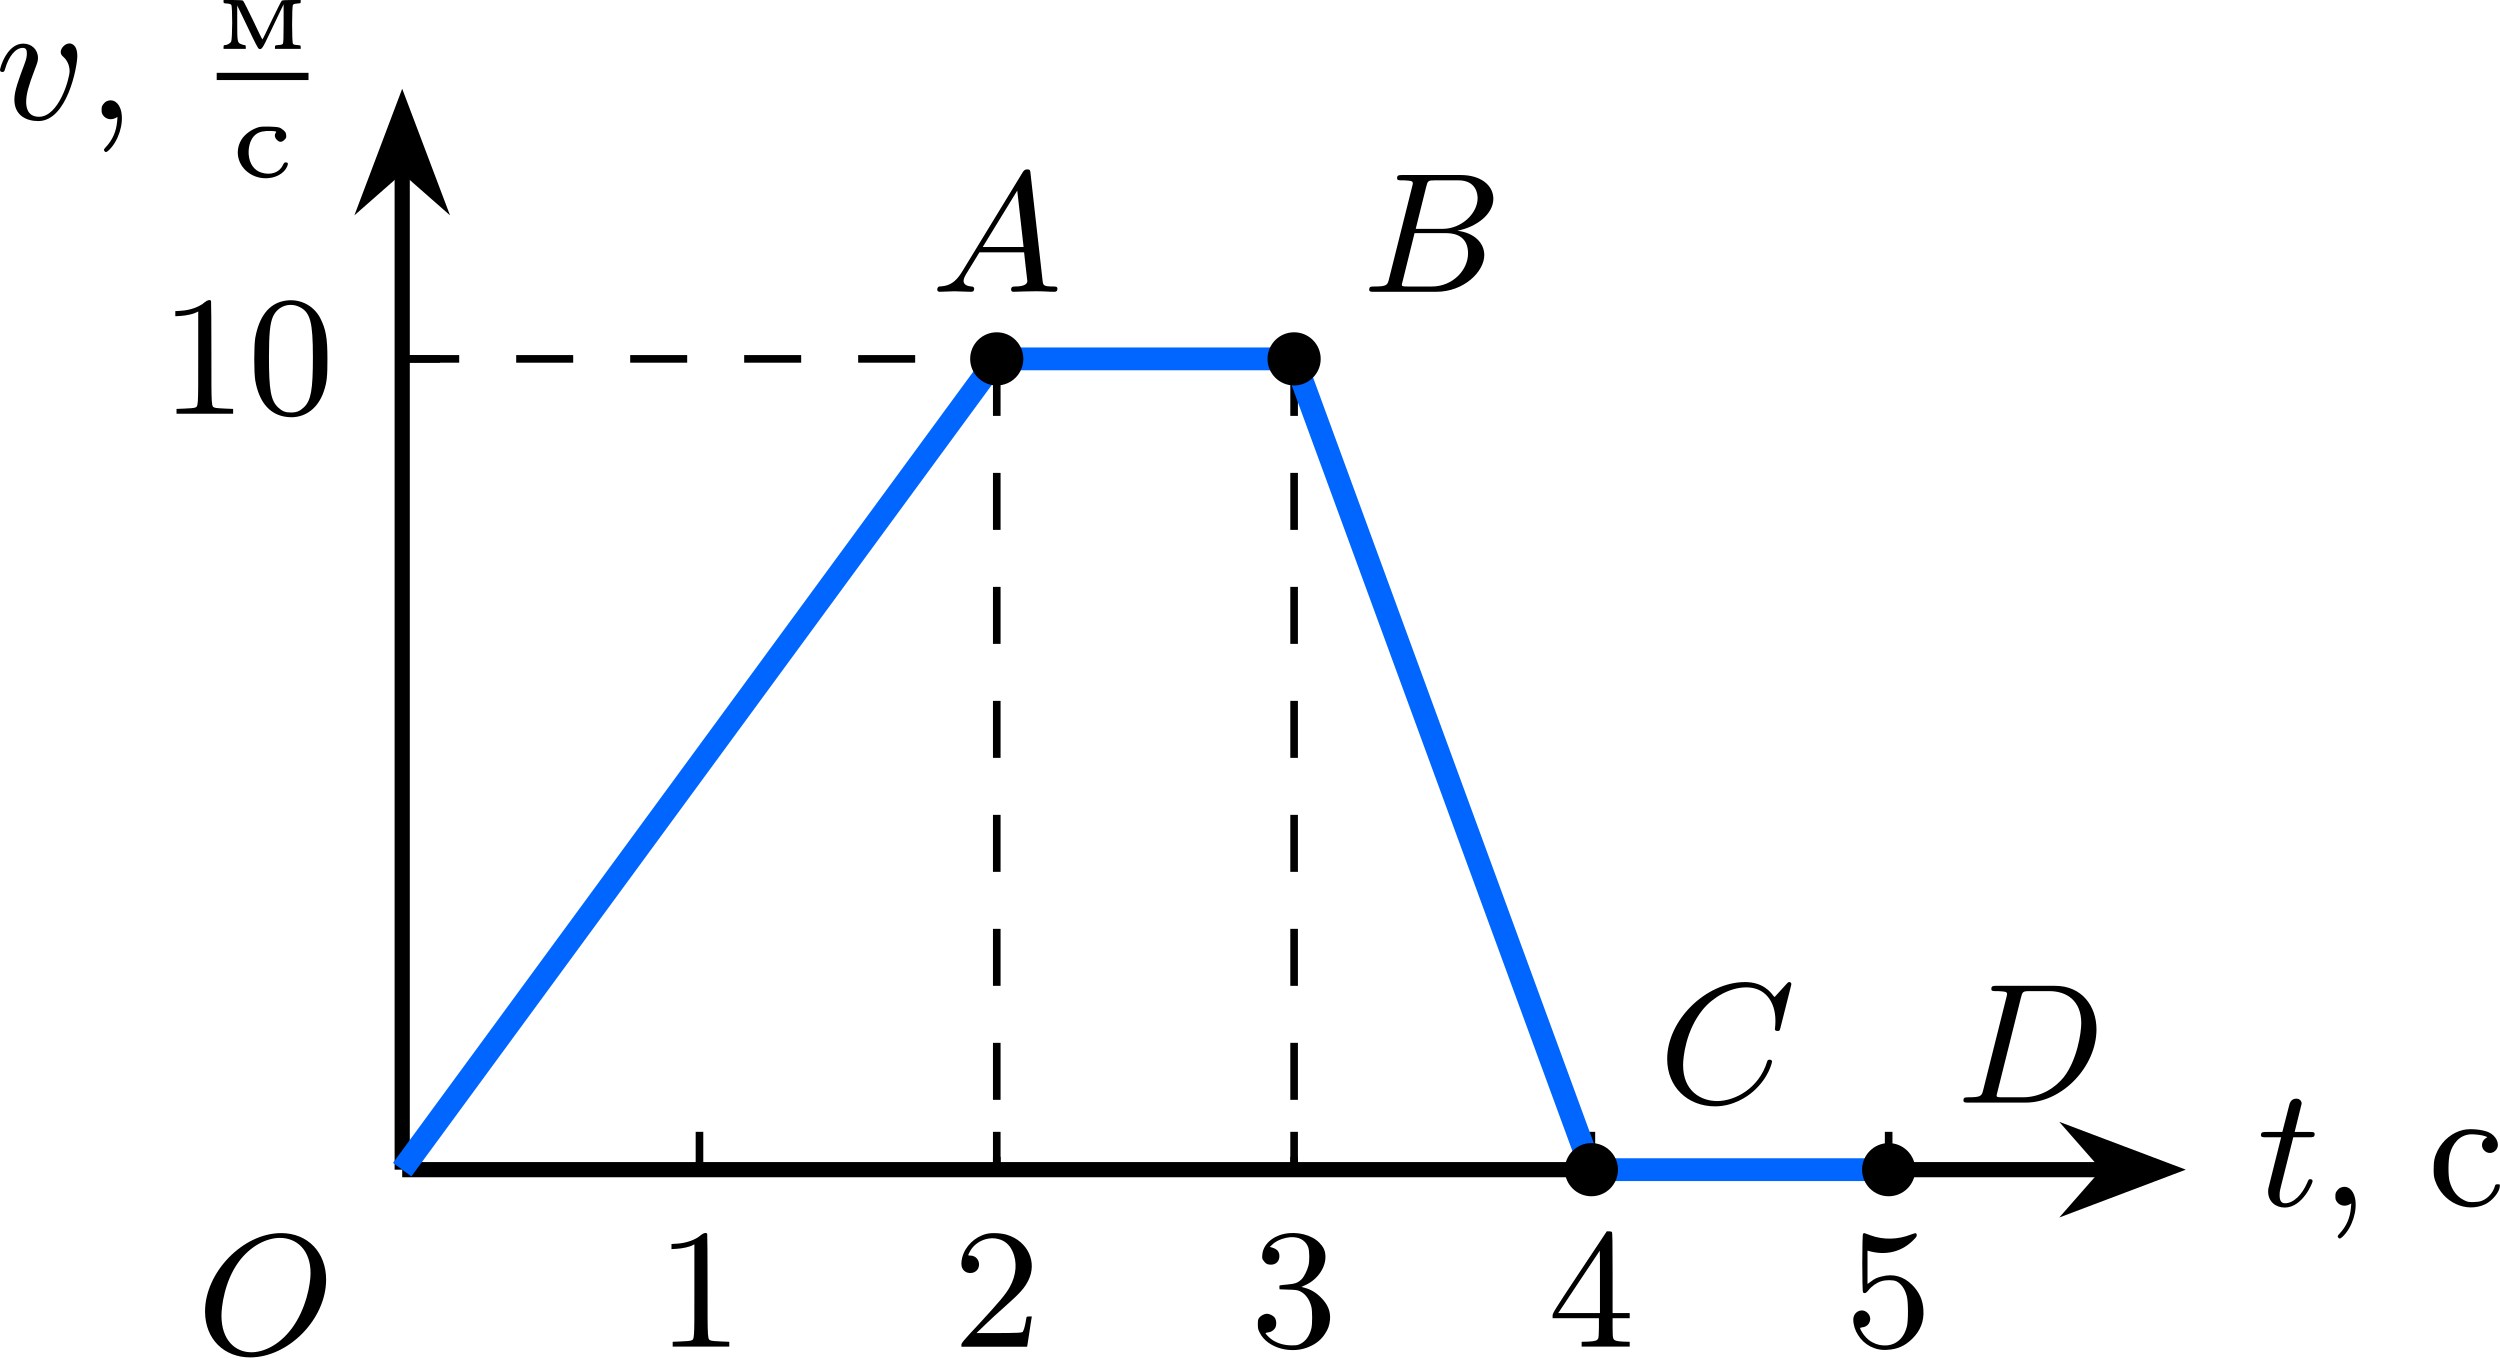
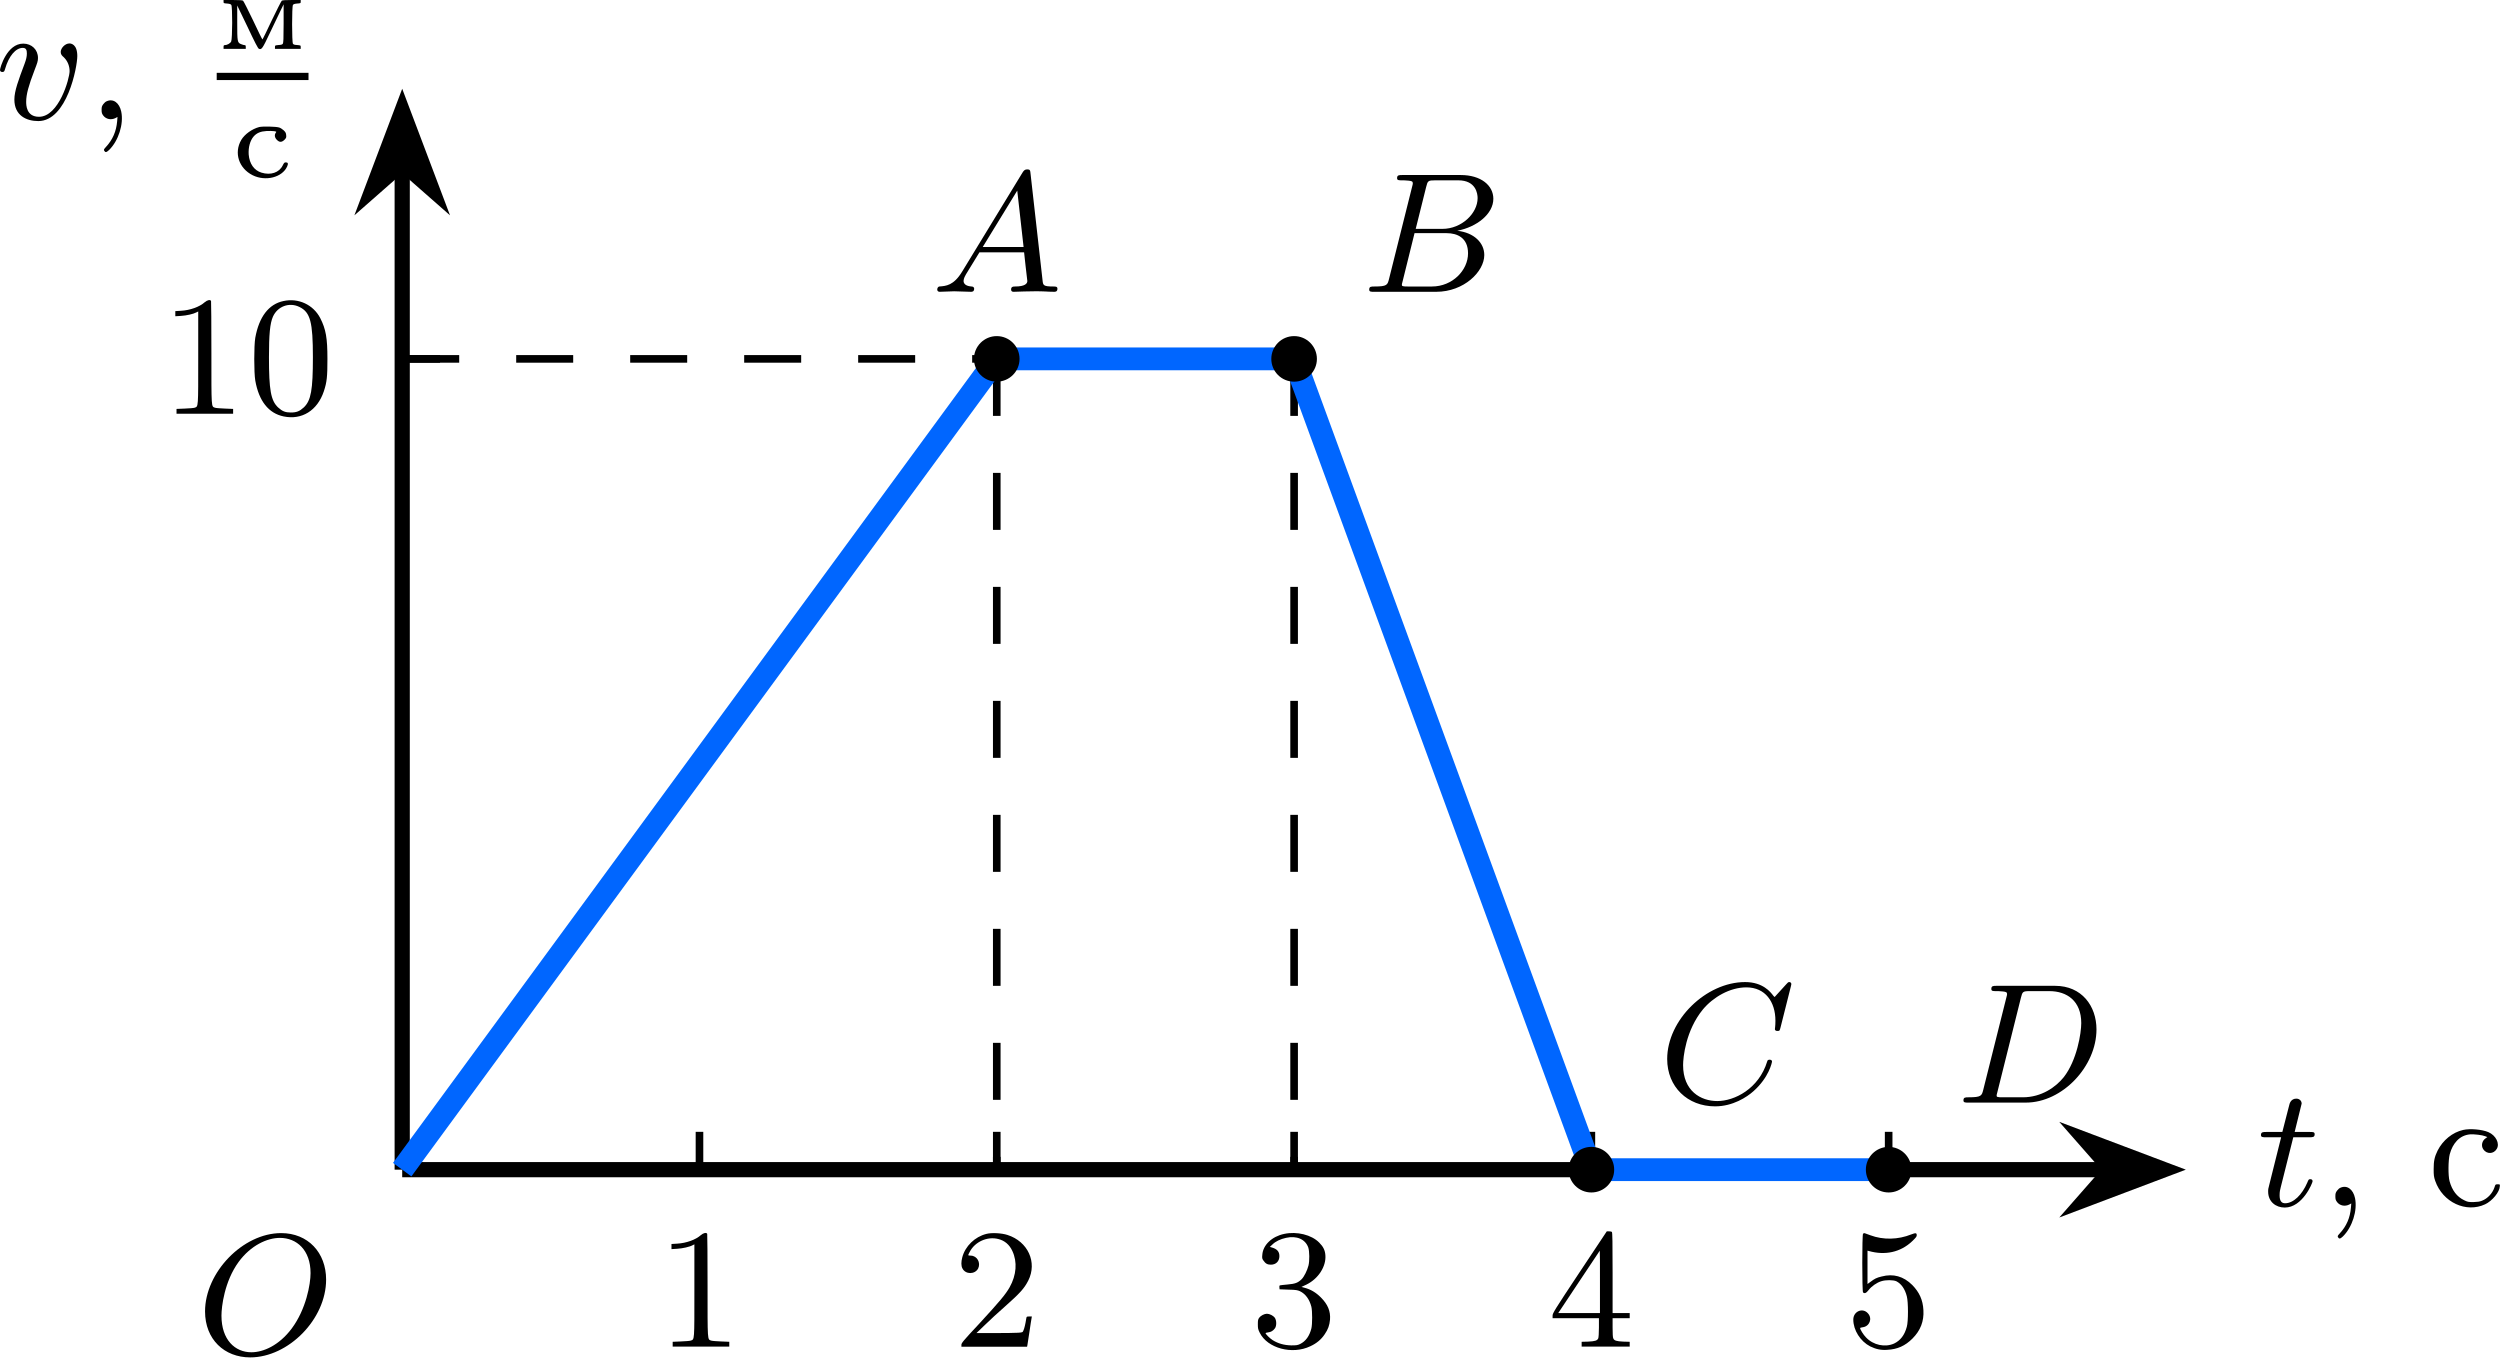
<svg xmlns="http://www.w3.org/2000/svg" xmlns:xlink="http://www.w3.org/1999/xlink" version="1.1" width="170.437pt" height="92.54pt" viewBox="-66.428 -66.692 131.105 71.185">
  <defs>
    <path id="g0-236" d="M.359-2.493C.359-2.409 .359-2.403 .544-2.391C.675-2.379 .735-2.361 .765-2.319C.831-2.236 .825-.538 .759-.4C.711-.299 .544-.209 .418-.209C.371-.209 .359-.185 .359-.108V-.012H.944H1.524V-.108C1.524-.185 1.512-.209 1.47-.209C1.435-.209 1.357-.227 1.291-.257C1.082-.335 1.076-.377 1.076-1.399V-2.289L1.614-1.172C1.997-.359 2.164-.036 2.212-.018C2.355 .042 2.397-.018 2.786-.843C2.989-1.273 3.24-1.793 3.335-1.991L3.509-2.349V-1.345C3.509-.544 3.497-.329 3.467-.281C3.437-.239 3.377-.221 3.24-.215C3.061-.197 3.055-.197 3.055-.108V-.012H3.73H4.405V-.108C4.405-.197 4.405-.197 4.22-.215C4.089-.221 4.029-.239 3.999-.281C3.939-.365 3.939-2.242 3.999-2.319C4.029-2.361 4.089-2.379 4.22-2.391C4.405-2.403 4.405-2.409 4.405-2.493V-2.576H3.933C3.599-2.576 3.443-2.564 3.413-2.54S3.15-2.05 2.887-1.506C2.63-.956 2.409-.508 2.397-.508S2.164-.956 1.907-1.506C1.644-2.05 1.411-2.517 1.381-2.54S1.19-2.576 .849-2.576H.359Z" />
    <path id="g0-241" d="M1.453-2.63C1.076-2.529 .693-2.254 .514-1.955C.12-1.279 .383-.466 1.112-.102C1.787 .233 2.66 .012 2.917-.556C2.989-.711 2.965-.777 2.851-.777C2.774-.777 2.756-.753 2.684-.61C2.499-.239 2.056-.09 1.572-.239C1.184-.359 .944-.705 .903-1.19C.879-1.56 .974-1.919 1.166-2.14C1.327-2.319 1.524-2.403 1.835-2.421C1.979-2.427 2.158-2.427 2.23-2.415C2.361-2.391 2.367-2.391 2.325-2.331C2.242-2.218 2.266-2.074 2.379-1.961C2.517-1.817 2.636-1.823 2.78-1.961C2.875-2.062 2.881-2.08 2.869-2.212C2.857-2.325 2.833-2.367 2.732-2.463C2.666-2.523 2.564-2.588 2.499-2.606C2.325-2.66 1.632-2.672 1.453-2.63Z" />
    <path id="g2-44" d="M1.058-.941C1.004-.924 .924-.852 .879-.789C.807-.69 .789-.646 .789-.493C.789-.332 .807-.287 .879-.188C1.022 0 1.282 .054 1.506-.054L1.623-.117L1.605 .108C1.56 .637 1.372 1.076 1.013 1.462C.915 1.569 .897 1.596 .924 1.65C.986 1.757 1.04 1.748 1.184 1.614C1.677 1.13 1.955 .251 1.82-.395C1.722-.861 1.399-1.094 1.058-.941Z" />
    <path id="g2-48" d="M1.901-5.918C1.121-5.756 .619-5.084 .421-3.99C.35-3.569 .35-2.17 .421-1.748C.61-.672 1.121-.027 1.91 .134C2.86 .332 3.676-.17 4.017-1.184C4.178-1.668 4.205-1.955 4.205-2.878C4.205-3.981 4.125-4.438 3.829-5.021C3.461-5.73 2.681-6.088 1.901-5.918ZM2.744-5.604C3.309-5.326 3.443-4.815 3.443-2.968C3.443-1.255 3.344-.699 2.968-.341C2.744-.134 2.582-.072 2.286-.072C2-.072 1.838-.134 1.614-.341C1.237-.699 1.139-1.255 1.139-2.968C1.139-4.178 1.193-4.743 1.345-5.093C1.587-5.64 2.206-5.873 2.744-5.604Z" />
    <path id="g2-49" d="M2.376-5.855C2.107-5.613 1.614-5.434 1.13-5.407L.834-5.389V-5.254V-5.12L1.13-5.138C1.417-5.156 1.784-5.236 1.946-5.326L2.035-5.371V-2.95C2.035-.287 2.044-.395 1.847-.323C1.793-.305 1.56-.287 1.327-.278L.897-.26V-.134V-.009H2.376H3.865V-.134V-.26L3.434-.278C3.201-.287 2.968-.305 2.914-.323C2.717-.395 2.726-.26 2.726-3.201C2.726-4.671 2.717-5.891 2.708-5.918C2.672-6.007 2.511-5.972 2.376-5.855Z" />
    <path id="g2-50" d="M1.757-5.918C1.148-5.765 .646-5.272 .493-4.689C.43-4.456 .43-4.232 .502-4.107C.664-3.784 1.157-3.784 1.327-4.107C1.47-4.411 1.273-4.77 .941-4.779C.87-4.779 .807-4.788 .807-4.806C.807-4.815 .834-4.896 .879-4.967C1.148-5.505 1.811-5.801 2.385-5.649C2.717-5.568 2.968-5.353 3.12-5.021C3.389-4.447 3.335-3.757 2.977-3.12C2.771-2.753 2.448-2.367 1.399-1.228C.529-.296 .448-.197 .448-.099V0H2.17H3.891L3.909-.09C3.918-.143 3.963-.457 4.017-.789C4.062-1.121 4.116-1.435 4.125-1.488L4.142-1.587H3.999C3.873-1.587 3.865-1.587 3.847-1.47C3.802-1.175 3.748-.959 3.703-.861C3.658-.753 3.658-.753 3.425-.735C3.3-.726 2.753-.717 2.215-.717H1.237L1.695-1.157C1.937-1.39 2.394-1.82 2.708-2.089C3.524-2.815 3.739-3.049 3.954-3.47C4.438-4.429 3.936-5.523 2.86-5.864C2.555-5.963 2.026-5.99 1.757-5.918Z" />
    <path id="g2-51" d="M1.784-5.918C1.139-5.783 .672-5.335 .637-4.824C.619-4.654 .628-4.618 .69-4.528C.807-4.358 .906-4.304 1.085-4.304C1.354-4.304 1.533-4.483 1.533-4.752C1.533-4.985 1.417-5.12 1.157-5.2L1.031-5.236L1.166-5.362C1.327-5.523 1.587-5.649 1.883-5.712C2.439-5.837 2.896-5.64 3.049-5.2C3.111-5.012 3.12-4.501 3.058-4.259C2.995-4.008 2.833-3.676 2.699-3.542C2.502-3.353 2.367-3.3 1.955-3.264C1.757-3.246 1.587-3.228 1.56-3.219S1.524-3.165 1.533-3.111L1.542-3.013L2.008-2.995C2.412-2.986 2.484-2.968 2.609-2.914C2.905-2.771 3.111-2.484 3.21-2.098C3.264-1.874 3.264-1.175 3.21-.959C3.111-.565 2.914-.287 2.618-.143C2.484-.081 2.43-.072 2.152-.072C1.775-.081 1.462-.17 1.175-.35C1.022-.448 .807-.664 .807-.717C.807-.726 .87-.744 .941-.753C1.094-.771 1.201-.834 1.3-.968C1.39-1.094 1.39-1.381 1.291-1.524C1.21-1.632 1.013-1.731 .879-1.731S.556-1.632 .475-1.524C.412-1.435 .403-1.39 .403-1.175C.403-.968 .412-.915 .502-.735C.906 .081 2.206 .43 3.156-.027C3.488-.179 3.73-.386 3.909-.655C4.089-.915 4.16-1.13 4.187-1.417C4.223-1.865 4.071-2.224 3.703-2.591C3.443-2.851 3.165-3.013 2.851-3.093L2.69-3.138L2.959-3.264C3.578-3.569 3.99-4.214 3.945-4.797C3.927-5.057 3.838-5.245 3.622-5.461C3.219-5.873 2.448-6.061 1.784-5.918Z" />
    <path id="g2-52" d="M1.686-3.909C.341-1.883 .269-1.757 .269-1.632V-1.497H1.479H2.699V-1.004C2.699-.708 2.681-.475 2.663-.439C2.609-.323 2.502-.287 2.134-.269L1.793-.26V-.134V-.009H3.058H4.313V-.134V-.26L3.981-.269C3.613-.287 3.497-.323 3.452-.439C3.425-.475 3.416-.708 3.416-1.004V-1.497H3.865H4.313V-1.632V-1.766H3.865H3.416V-3.873C3.416-5.478 3.407-5.99 3.38-6.016C3.362-6.043 3.291-6.052 3.228-6.052H3.111ZM2.753-3.398V-1.766H1.659H.565L1.65-3.398C2.251-4.304 2.744-5.039 2.744-5.039C2.753-5.039 2.753-4.304 2.753-3.398Z" />
    <path id="g2-53" d="M.959-5.927C.906-5.882 .906-2.905 .959-2.851C1.04-2.771 1.13-2.815 1.255-2.977C1.408-3.174 1.677-3.362 1.91-3.434C2.152-3.515 2.555-3.506 2.708-3.434C2.968-3.3 3.156-3.031 3.255-2.645C3.335-2.349 3.335-1.318 3.255-1.049C3.138-.61 2.923-.332 2.591-.17C2.116 .045 1.497-.081 1.112-.493C.977-.628 .807-.906 .807-.977C.807-.995 .861-1.013 .941-1.022C1.3-1.067 1.462-1.479 1.219-1.748C.941-2.071 .448-1.856 .448-1.426C.448-.87 .816-.287 1.336-.018C1.632 .126 1.901 .188 2.233 .161C2.762 .134 3.165-.045 3.551-.43C3.972-.852 4.16-1.336 4.125-1.919C4.098-2.457 3.909-2.86 3.542-3.237C3.084-3.694 2.546-3.847 1.937-3.685C1.668-3.622 1.569-3.569 1.354-3.407L1.193-3.291V-4.169V-5.039L1.264-5.021C2.116-4.779 2.923-4.958 3.524-5.523C3.73-5.721 3.775-5.774 3.775-5.846C3.775-5.972 3.721-5.981 3.488-5.891C2.798-5.613 2.017-5.595 1.345-5.846C1.201-5.9 1.067-5.945 1.049-5.954C1.022-5.963 .986-5.954 .959-5.927Z" />
    <path id="g2-241" d="M1.865-3.972C1.3-3.847 .798-3.434 .52-2.887C.359-2.555 .314-2.349 .314-1.919C.314-1.587 .323-1.515 .395-1.3C.789-.17 2.017 .395 3.013-.072C3.389-.251 3.775-.717 3.784-1.022C3.793-1.121 3.784-1.121 3.676-1.121C3.56-1.121 3.551-1.121 3.506-.968C3.398-.646 3.147-.377 2.851-.26C2.717-.206 2.618-.197 2.394-.188C2.134-.188 2.089-.197 1.91-.287C1.533-.466 1.282-.798 1.148-1.282C1.067-1.578 1.076-2.385 1.157-2.699C1.246-3.013 1.354-3.21 1.533-3.407C1.722-3.604 1.946-3.712 2.215-3.739C2.439-3.757 2.869-3.703 3.022-3.64L3.129-3.596L3.04-3.533C2.851-3.407 2.789-3.147 2.914-2.959C3.093-2.69 3.461-2.699 3.622-2.977C3.793-3.255 3.578-3.685 3.183-3.856C2.851-3.999 2.224-4.053 1.865-3.972Z" />
    <path id="g1-65" d="M1.632-1.049C1.193-.332 .798-.305 .439-.278C.377-.269 .332-.197 .332-.117C.332-.063 .368 0 .457 0C.628 0 1.049-.027 1.219-.027C1.417-.027 1.901 0 2.098 0C2.152 0 2.268 0 2.268-.161C2.268-.269 2.161-.278 2.134-.278C2.053-.287 1.713-.305 1.713-.574C1.713-.699 1.811-.87 1.838-.915L2.546-2.071H4.887C4.914-1.865 4.94-1.56 4.967-1.336C5.003-.986 5.057-.592 5.057-.565C5.057-.43 4.932-.278 4.411-.278C4.322-.278 4.205-.278 4.205-.117C4.205-.018 4.277 0 4.34 0C4.51 0 4.725-.018 4.905-.018S5.299-.027 5.443-.027C5.738-.027 5.756-.027 5.972-.018C6.115-.009 6.321 0 6.465 0C6.519 0 6.635 0 6.635-.161C6.635-.278 6.536-.278 6.429-.278C5.891-.278 5.882-.341 5.855-.601L5.227-6.178C5.209-6.375 5.2-6.42 5.048-6.42C4.923-6.42 4.869-6.357 4.797-6.241L1.632-1.049ZM2.717-2.349L4.528-5.308L4.86-2.349H2.717Z" />
    <path id="g1-66" d="M1.462-.681C1.381-.359 1.363-.278 .69-.278C.52-.278 .421-.278 .421-.117C.421 0 .511 0 .672 0H3.936C5.389 0 6.456-1.058 6.456-1.928C6.456-2.564 5.927-3.102 5.039-3.201C6.061-3.398 6.931-4.08 6.931-4.878C6.931-5.577 6.285-6.124 5.218-6.124H2.152C1.991-6.124 1.883-6.124 1.883-5.963C1.883-5.846 1.964-5.846 2.152-5.846C2.188-5.846 2.349-5.846 2.493-5.828C2.645-5.81 2.708-5.792 2.708-5.694C2.708-5.649 2.699-5.613 2.672-5.514L1.462-.681ZM2.86-3.3L3.407-5.496C3.488-5.819 3.506-5.846 3.882-5.846H5.093C6.025-5.846 6.106-5.138 6.106-4.914C6.106-4.116 5.272-3.3 4.259-3.3H2.86ZM2.43-.278C2.304-.278 2.286-.278 2.251-.287C2.161-.296 2.134-.305 2.134-.368C2.134-.395 2.134-.412 2.179-.574L2.798-3.075H4.483C5.039-3.075 5.604-2.833 5.604-2.017C5.604-1.13 4.788-.278 3.712-.278H2.43Z" />
    <path id="g1-67" d="M6.94-6.079C6.967-6.187 6.967-6.205 6.967-6.223C6.967-6.232 6.958-6.321 6.859-6.321C6.805-6.321 6.779-6.294 6.716-6.223L6.169-5.622C6.133-5.577 6.097-5.541 6.088-5.541S6.07-5.55 6.016-5.613C5.882-5.792 5.478-6.321 4.546-6.321C2.493-6.321 .457-4.331 .457-2.286C.457-.825 1.524 .197 2.968 .197C3.9 .197 4.636-.287 4.985-.601C5.801-1.327 5.954-2.116 5.954-2.152S5.936-2.251 5.828-2.251C5.73-2.251 5.712-2.197 5.703-2.161C5.263-.717 3.981-.081 3.084-.081C2.215-.081 1.291-.61 1.291-1.964C1.291-2.367 1.426-3.784 2.331-4.887C2.869-5.532 3.748-6.043 4.609-6.043C5.604-6.043 6.133-5.281 6.133-4.295C6.133-3.99 6.106-3.927 6.106-3.856C6.106-3.757 6.214-3.757 6.241-3.757C6.357-3.757 6.357-3.775 6.402-3.945L6.94-6.079Z" />
    <path id="g1-68" d="M1.444-.681C1.363-.359 1.345-.278 .672-.278C.502-.278 .403-.278 .403-.117C.403 0 .493 0 .655 0H3.676C5.595 0 7.379-1.901 7.379-3.838C7.379-5.066 6.608-6.124 5.209-6.124H2.134C1.973-6.124 1.865-6.124 1.865-5.963C1.865-5.846 1.946-5.846 2.134-5.846C2.17-5.846 2.331-5.846 2.475-5.828C2.627-5.81 2.69-5.792 2.69-5.694C2.69-5.649 2.681-5.613 2.654-5.514L1.444-.681ZM3.416-5.496C3.497-5.819 3.515-5.846 3.891-5.846H4.905C5.837-5.846 6.581-5.326 6.581-4.169C6.581-3.649 6.357-2.215 5.658-1.327C5.245-.816 4.501-.278 3.515-.278H2.439C2.313-.278 2.295-.278 2.26-.287C2.17-.296 2.143-.305 2.143-.368C2.143-.395 2.143-.412 2.188-.574L3.416-5.496Z" />
    <path id="g1-79" d="M6.797-3.882C6.797-5.299 5.846-6.321 4.438-6.321C2.43-6.321 .448-4.259 .448-2.215C.448-.744 1.462 .197 2.815 .197C4.815 .197 6.797-1.802 6.797-3.882ZM2.878-.072C2.017-.072 1.309-.726 1.309-1.991C1.309-2.457 1.462-3.784 2.206-4.806C2.851-5.685 3.712-6.07 4.376-6.07C5.254-6.07 5.981-5.434 5.981-4.223C5.981-3.64 5.747-2.331 4.994-1.318C4.322-.421 3.497-.072 2.878-.072Z" />
    <path id="g1-116" d="M1.91-3.587H2.762C2.923-3.587 3.031-3.587 3.031-3.748C3.031-3.865 2.941-3.865 2.78-3.865H1.982L2.349-5.353C2.349-5.496 2.233-5.613 2.071-5.613C1.784-5.613 1.713-5.353 1.695-5.263L1.336-3.865H.493C.323-3.865 .215-3.865 .215-3.703C.215-3.587 .314-3.587 .475-3.587H1.273L.664-1.148C.592-.879 .592-.861 .592-.735C.592-.206 .995 .099 1.462 .099C2.394 .099 2.923-1.193 2.923-1.282C2.923-1.327 2.896-1.39 2.806-1.39S2.708-1.363 2.645-1.21C2.367-.565 1.919-.126 1.479-.126C1.3-.126 1.193-.242 1.193-.538C1.193-.735 1.219-.843 1.255-.977L1.91-3.587Z" />
    <path id="g1-118" d="M4.313-3.309C4.313-3.936 3.981-3.972 3.9-3.972C3.676-3.972 3.443-3.73 3.443-3.524C3.443-3.389 3.524-3.318 3.587-3.264C3.829-3.04 3.909-2.753 3.909-2.52C3.909-2.125 3.344-.126 2.304-.126C1.632-.126 1.632-.753 1.632-.915C1.632-1.3 1.757-1.757 2.071-2.573C2.215-2.95 2.251-3.04 2.251-3.21C2.251-3.649 1.919-3.963 1.479-3.963C.619-3.963 .26-2.69 .26-2.582C.26-2.502 .323-2.475 .386-2.475C.484-2.475 .493-2.529 .529-2.645C.717-3.3 1.076-3.739 1.453-3.739C1.632-3.739 1.668-3.622 1.668-3.443C1.668-3.291 1.632-3.129 1.551-2.914C1.228-2.053 1.013-1.479 1.013-1.031C1.013-.188 1.65 .099 2.268 .099C3.775 .099 4.313-2.735 4.313-3.309Z" />
  </defs>
  <g id="page1">
    <path d="M-45.336-5.352H44.098" stroke="#000" fill="none" stroke-width=".797" stroke-miterlimit="10" />
    <path d="M47.074-5.352L42.918-6.922L44.297-5.352L42.918-3.781Z" />
    <path d="M47.074-5.352L42.918-6.922L44.297-5.352L42.918-3.781Z" stroke="#000" fill="none" stroke-width=".797" stroke-miterlimit="10" />
    <g transform="matrix(1 0 0 1 97.2628 1.88602)">
      <use x="-45.336" y="-5.35" xlink:href="#g1-116" />
      <use x="-42.008" y="-5.35" xlink:href="#g2-44" />
      <use x="-36.378" y="-5.35" xlink:href="#g2-241" />
    </g>
    <path d="M-45.336-5.352V-57.934" stroke="#000" fill="none" stroke-width=".797" stroke-miterlimit="10" />
    <path d="M-45.336-60.91L-46.906-56.754L-45.336-58.133L-43.766-56.754Z" />
    <path d="M-45.336-60.91L-46.906-56.754L-45.336-58.133L-43.766-56.754Z" stroke="#000" fill="none" stroke-width=".797" stroke-miterlimit="10" />
    <g transform="matrix(1 0 0 1 -21.3518 -55.09162)">
      <use x="-45.336" y="-5.35" xlink:href="#g1-118" />
      <use x="-40.538" y="-5.35" xlink:href="#g2-44" />
      <use x="-33.712" y="-9.024" xlink:href="#g0-236" />
    </g>
    <rect x="-33.712" y="-7.781" height=".379" width="4.814" transform="matrix(1 0 0 1 -21.3518 -55.09162)" />
    <g transform="matrix(1 0 0 1 -21.3518 -55.09162)">
      <use x="-32.938" y="-2.308" xlink:href="#g0-241" />
    </g>
    <path d="M-29.746-5.352V-7.336" stroke="#000" fill="none" stroke-width=".399" stroke-miterlimit="10" />
    <g transform="matrix(1 0 0 1 13.2875 9.28493)">
      <use x="-45.336" y="-5.35" xlink:href="#g2-49" />
    </g>
    <path d="M-14.156-5.352V-7.336" stroke="#000" fill="none" stroke-width=".399" stroke-miterlimit="10" />
    <g transform="matrix(1 0 0 1 28.8783 9.28493)">
      <use x="-45.336" y="-5.35" xlink:href="#g2-50" />
    </g>
    <path d="M1.438-5.352V-7.336" stroke="#000" fill="none" stroke-width=".399" stroke-miterlimit="10" />
    <g transform="matrix(1 0 0 1 44.46915 9.28493)">
      <use x="-45.336" y="-5.35" xlink:href="#g2-51" />
    </g>
    <path d="M17.027-5.352V-7.336" stroke="#000" fill="none" stroke-width=".399" stroke-miterlimit="10" />
    <g transform="matrix(1 0 0 1 60.06 9.28493)">
      <use x="-45.336" y="-5.35" xlink:href="#g2-52" />
    </g>
    <path d="M32.617-5.352V-7.336" stroke="#000" fill="none" stroke-width=".399" stroke-miterlimit="10" />
    <g transform="matrix(1 0 0 1 75.6508 9.28493)">
      <use x="-45.336" y="-5.35" xlink:href="#g2-53" />
    </g>
    <g transform="matrix(1 0 0 1 -10.7873 9.64606)">
      <use x="-45.336" y="-5.35" xlink:href="#g1-79" />
    </g>
    <g transform="matrix(1 0 0 1 -12.7323 -39.63722)">
      <use x="-45.336" y="-5.35" xlink:href="#g2-49" />
      <use x="-40.73" y="-5.35" xlink:href="#g2-48" />
    </g>
    <path d="M-45.336-47.871H-43.352" stroke="#000" fill="none" stroke-width=".399" stroke-miterlimit="10" />
    <path d="M-45.336-47.871H-14.156" stroke="#000" fill="none" stroke-width=".399" stroke-miterlimit="10" stroke-dasharray="2.989 2.989" />
    <path d="M-14.156-47.871V-5.352" stroke="#000" fill="none" stroke-width=".399" stroke-miterlimit="10" stroke-dasharray="2.989 2.989" />
    <path d="M1.438-47.871V-5.352" stroke="#000" fill="none" stroke-width=".399" stroke-miterlimit="10" stroke-dasharray="2.989 2.989" />
    <path d="M-45.336-5.352L-14.156-47.871H1.438L17.027-5.352H32.617" stroke="#06f" fill="none" stroke-width="1.196" stroke-miterlimit="10" />
-     <path d="M-12.762-47.871C-12.762-48.641-13.383-49.266-14.156-49.266C-14.926-49.266-15.551-48.641-15.551-47.871S-14.926-46.477-14.156-46.477C-13.383-46.477-12.762-47.102-12.762-47.871Z" />
+     <path d="M-12.961-47.871C-12.961-48.531-13.496-49.066-14.156-49.066C-14.816-49.066-15.352-48.531-15.352-47.871C-15.352-47.211-14.816-46.676-14.156-46.676C-13.496-46.676-12.961-47.211-12.961-47.871Z" />
    <g transform="matrix(1 0 0 1 27.7265 -46.03922)">
      <use x="-45.336" y="-5.35" xlink:href="#g1-65" />
    </g>
-     <path d="M2.832-47.871C2.832-48.641 2.207-49.266 1.438-49.266C.664-49.266 .043-48.641 .043-47.871S.664-46.477 1.438-46.477C2.207-46.477 2.832-47.102 2.832-47.871Z" />
+     <path d="M2.633-47.871C2.633-48.531 2.098-49.066 1.438-49.066S.242-48.531 .242-47.871C.242-47.211 .777-46.676 1.438-46.676S2.633-47.211 2.633-47.871Z" />
    <g transform="matrix(1 0 0 1 50.29105 -46.03922)">
      <use x="-45.336" y="-5.35" xlink:href="#g1-66" />
    </g>
-     <path d="M18.422-5.352C18.422-6.121 17.797-6.746 17.027-6.746C16.258-6.746 15.633-6.121 15.633-5.352C15.633-4.578 16.258-3.957 17.027-3.957C17.797-3.957 18.422-4.578 18.422-5.352Z" />
+     <path d="M18.223-5.352C18.223-6.012 17.688-6.547 17.027-6.547C16.367-6.547 15.832-6.012 15.832-5.352C15.832-4.691 16.367-4.156 17.027-4.156C17.688-4.156 18.223-4.691 18.223-5.352Z" />
    <g transform="matrix(1 0 0 1 65.8819 -3.519)">
      <use x="-45.336" y="-5.35" xlink:href="#g1-67" />
    </g>
-     <path d="M34.012-5.352C34.012-6.121 33.387-6.746 32.617-6.746S31.223-6.121 31.223-5.352C31.223-4.578 31.848-3.957 32.617-3.957S34.012-4.578 34.012-5.352Z" />
+     <path d="M33.812-5.352C33.812-6.012 33.277-6.547 32.617-6.547C31.957-6.547 31.422-6.012 31.422-5.352C31.422-4.691 31.957-4.156 32.617-4.156C33.277-4.156 33.812-4.691 33.812-5.352Z" />
    <g transform="matrix(1 0 0 1 81.4727 -3.519)">
      <use x="-45.336" y="-5.35" xlink:href="#g1-68" />
    </g>
  </g>
</svg>
